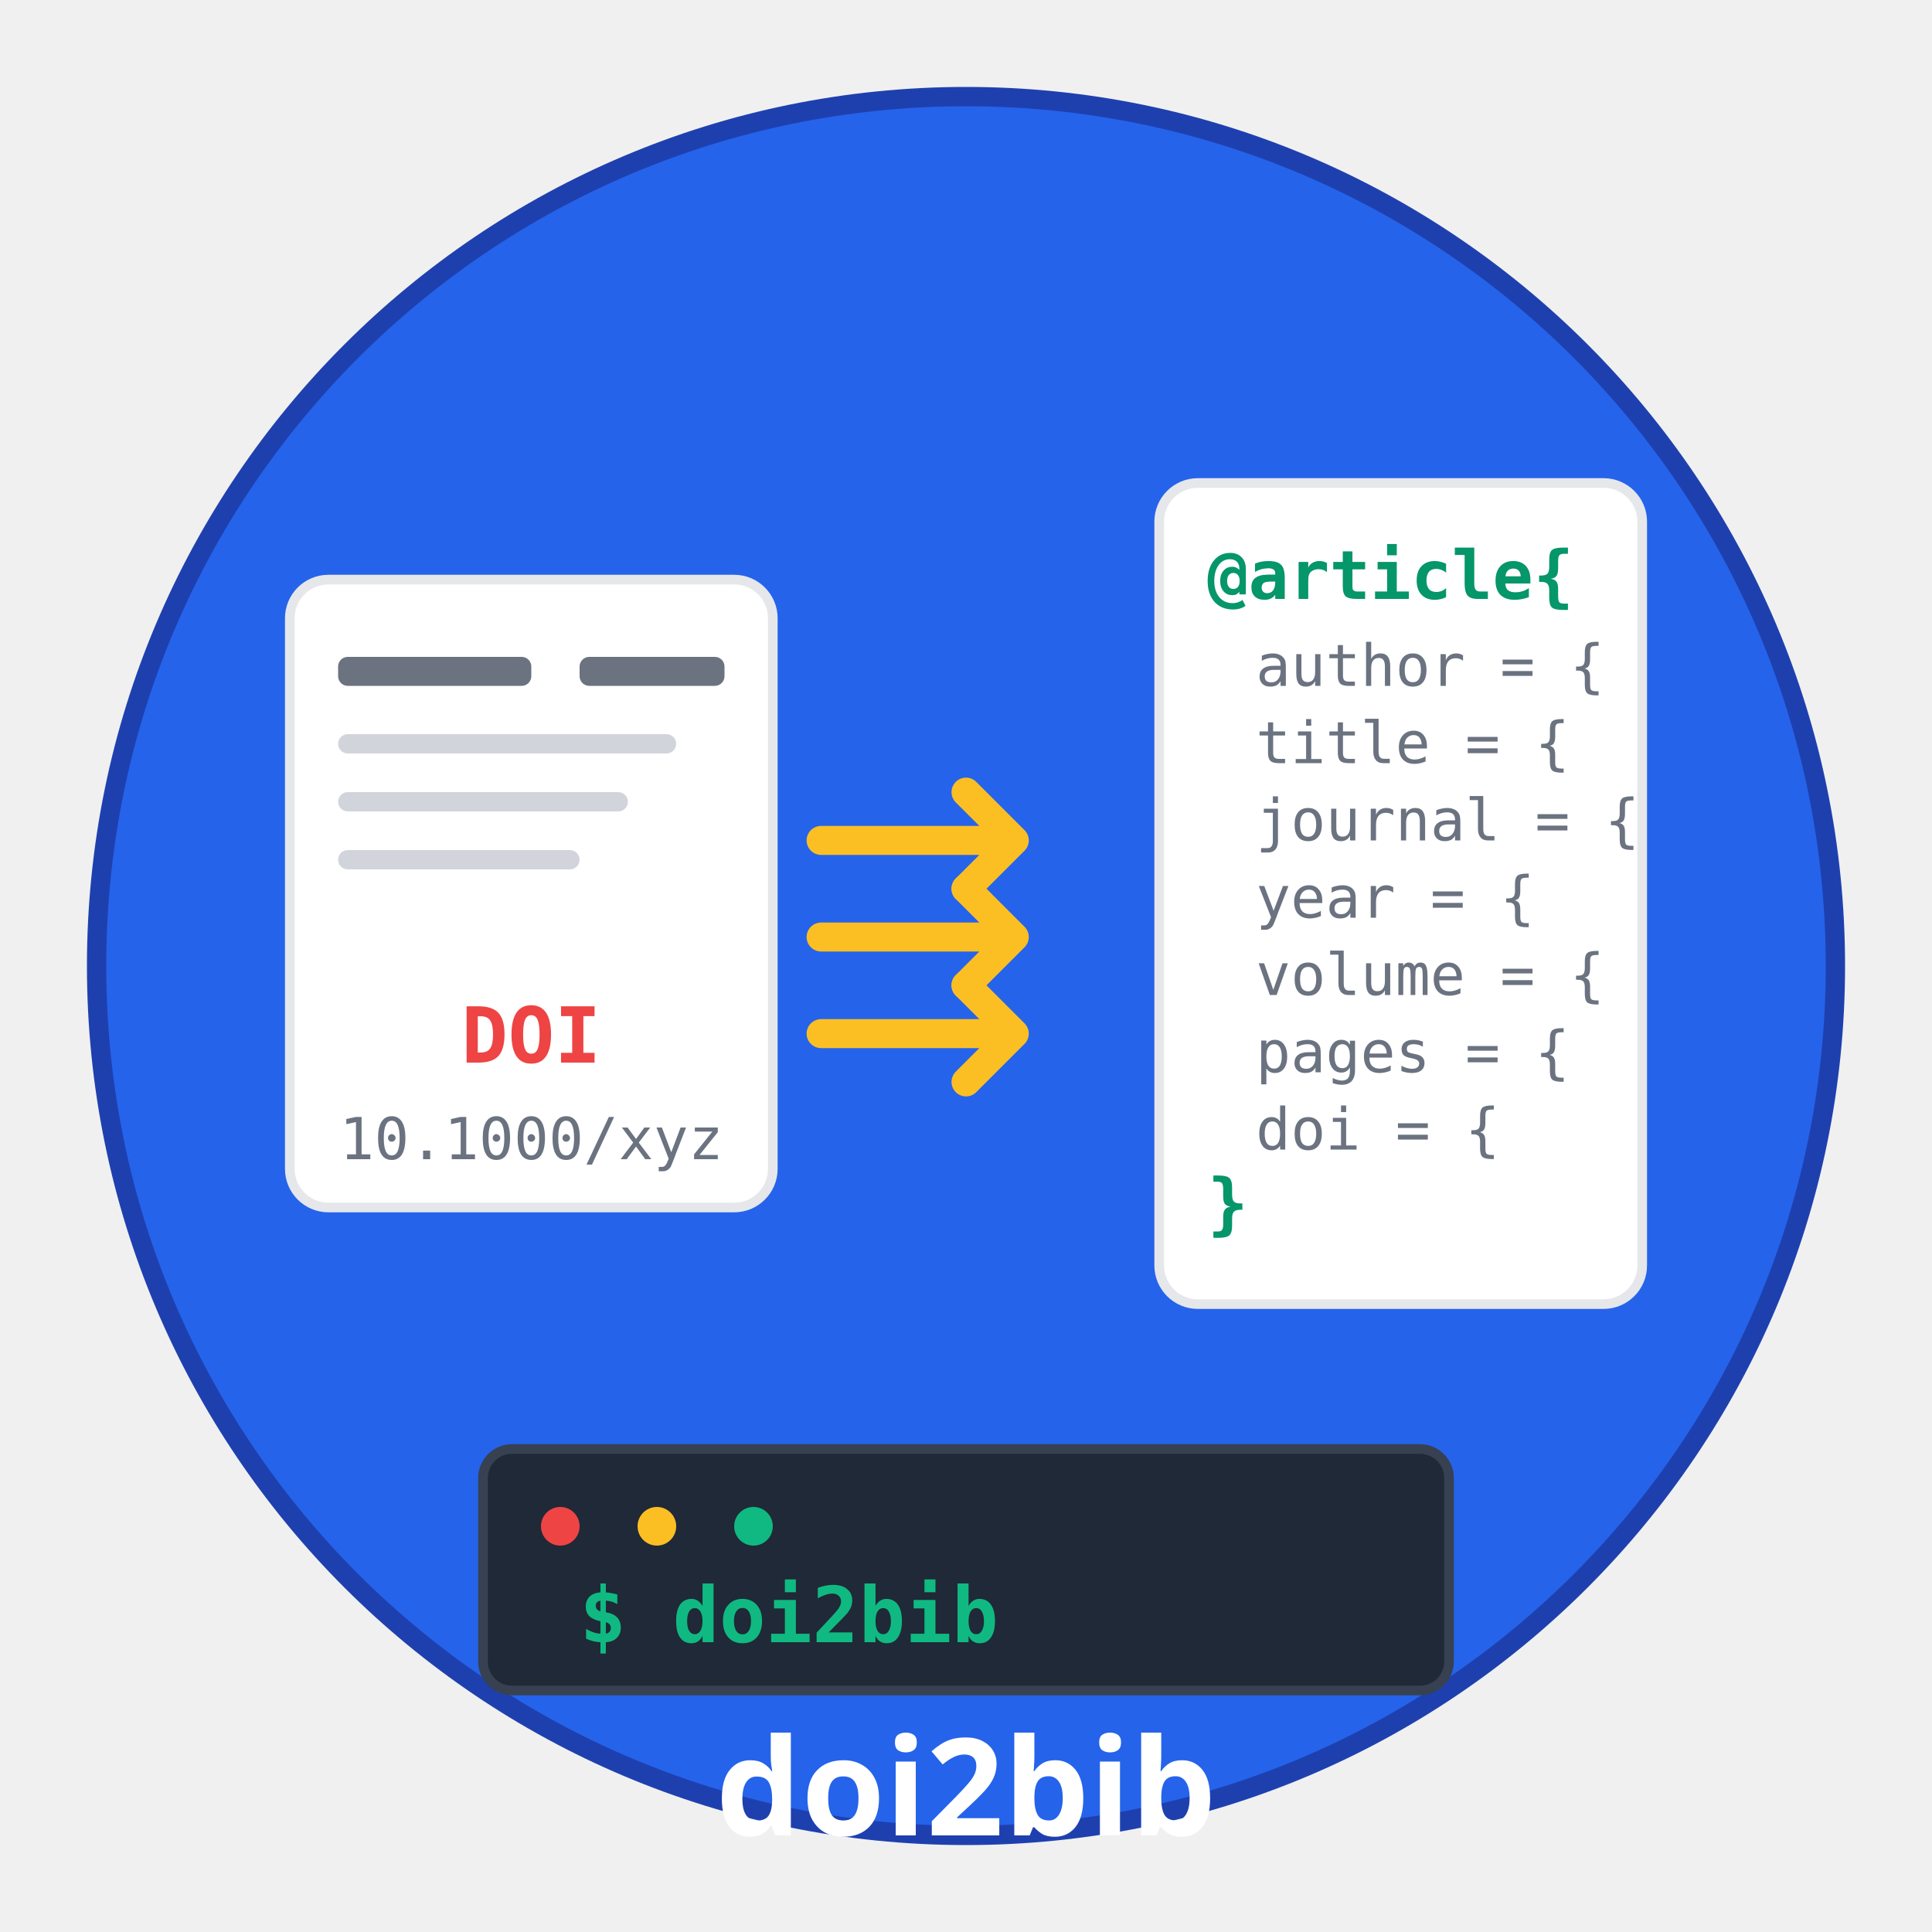
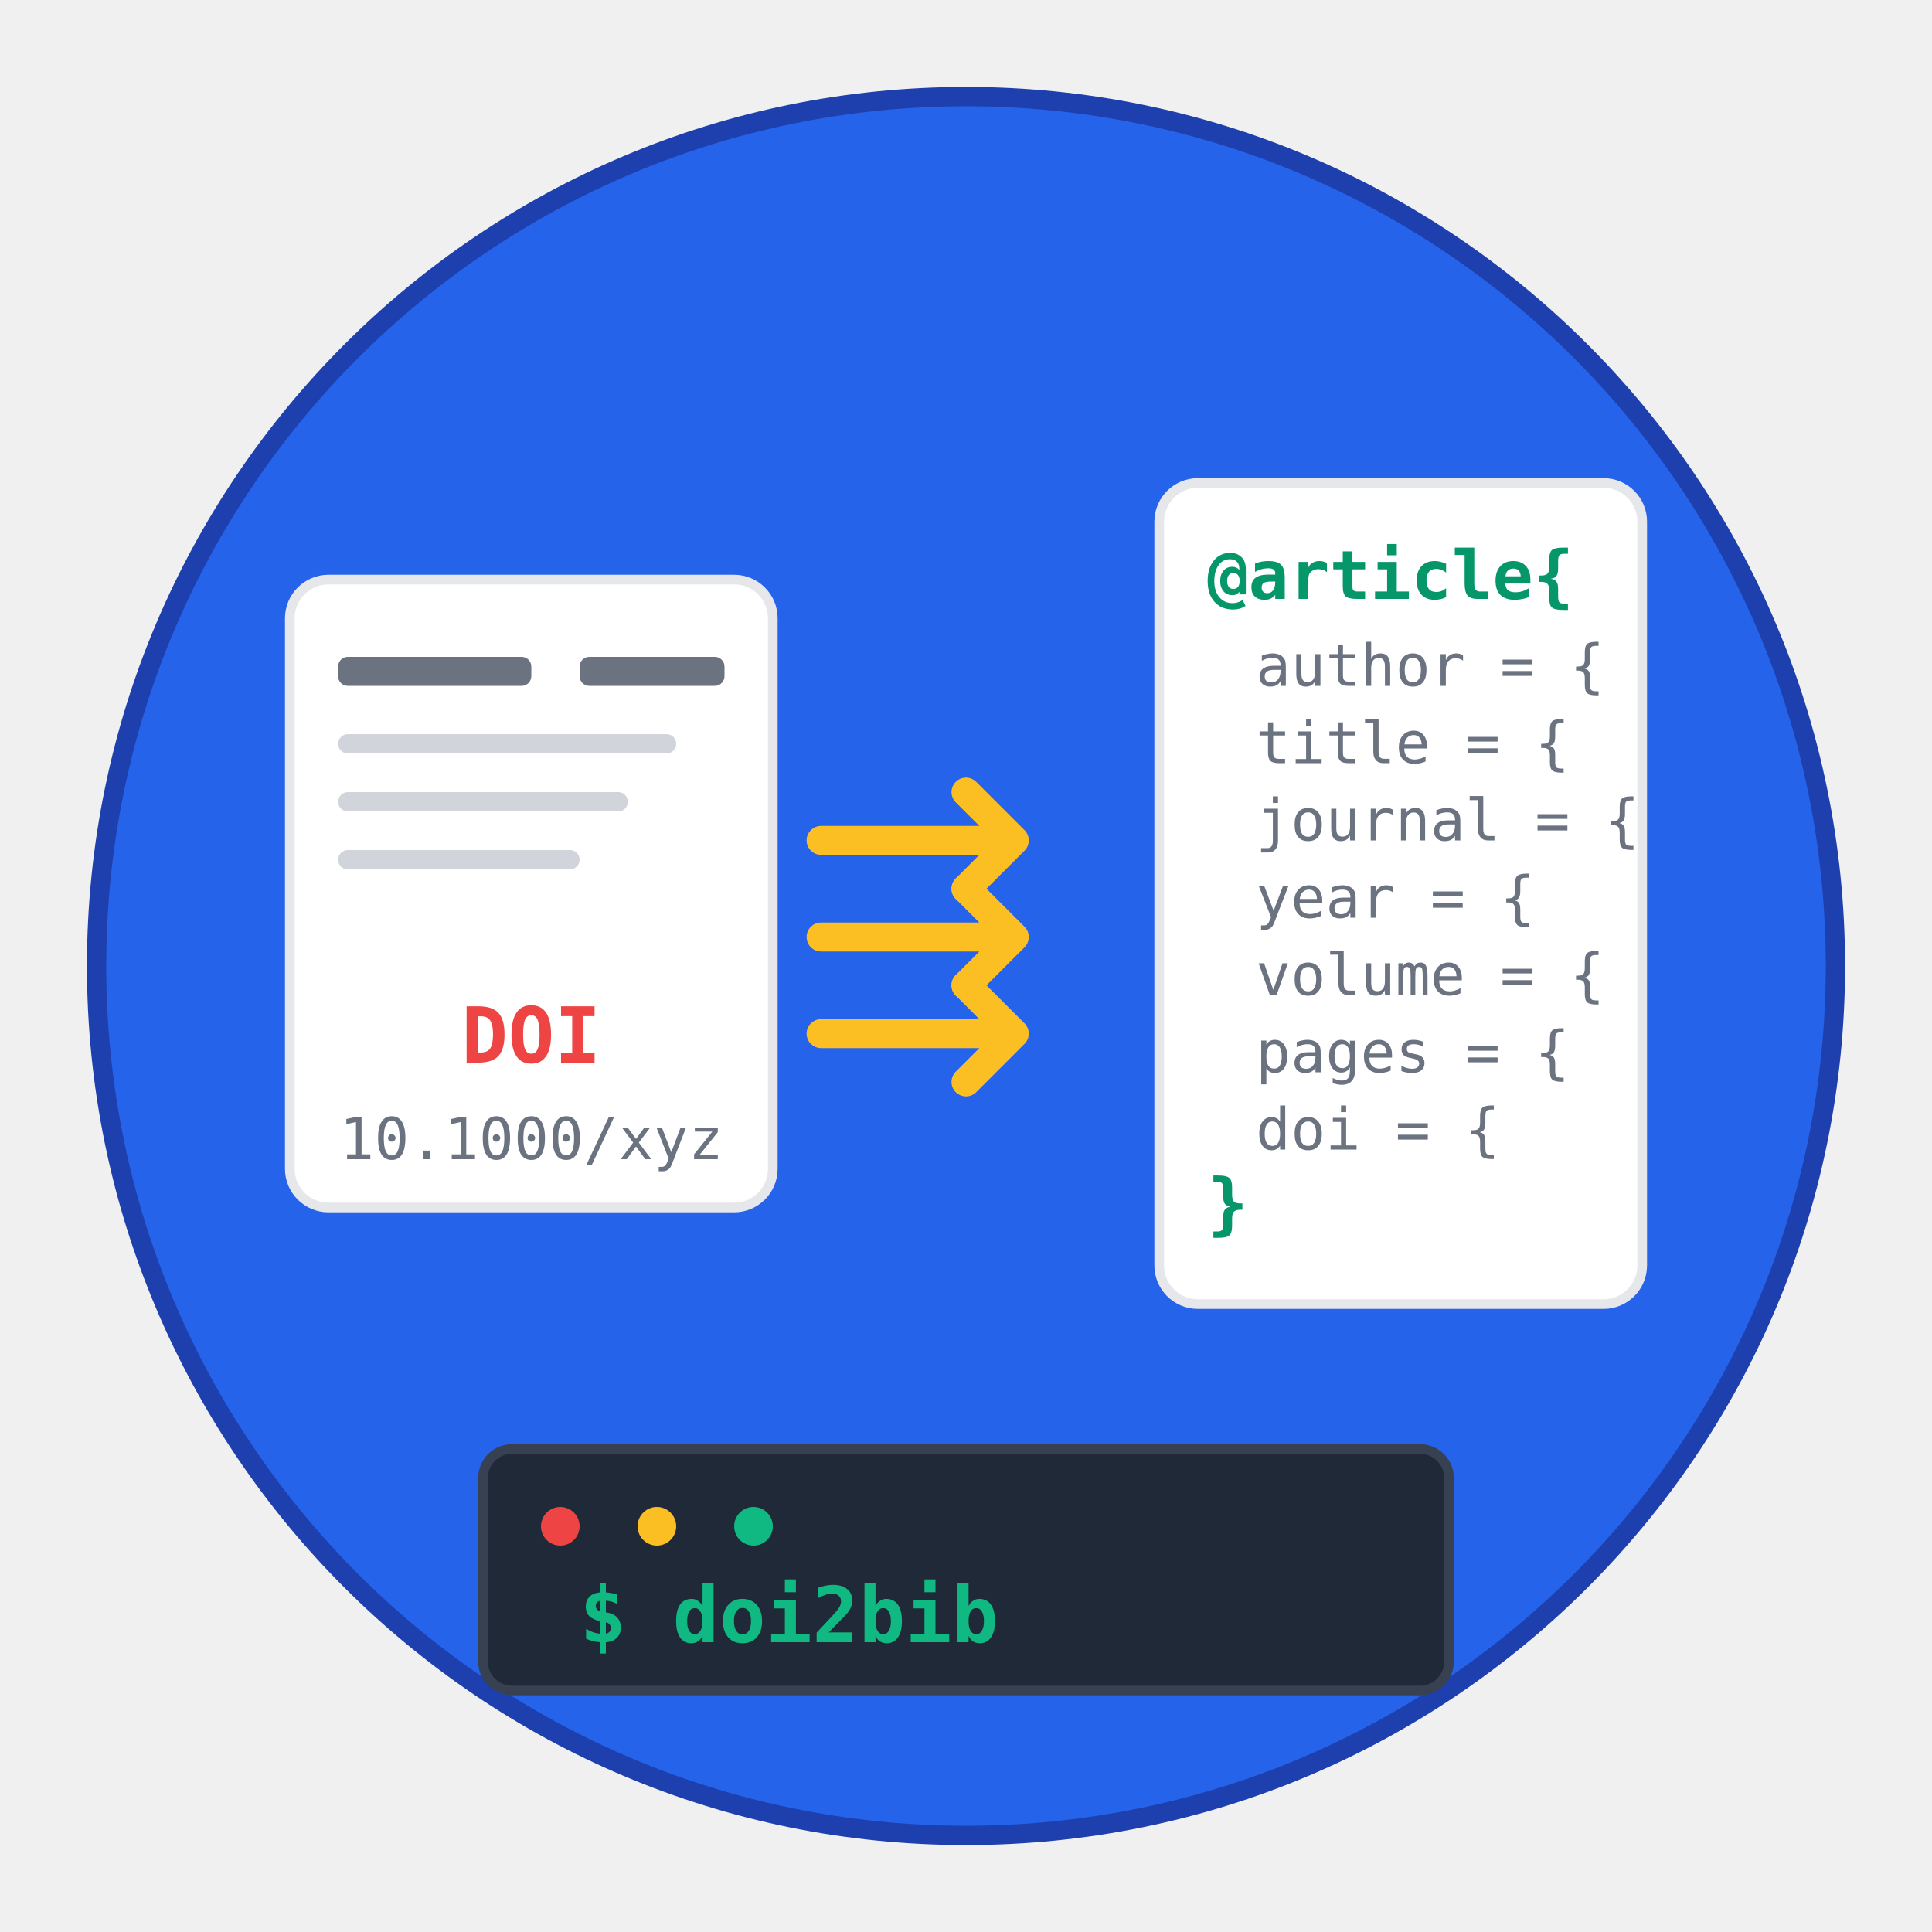
<svg xmlns="http://www.w3.org/2000/svg" viewBox="0 0 200 200" width="200" height="200">
  <circle cx="100" cy="100" r="90" fill="#2563eb" stroke="#1e40af" stroke-width="2" />
  <rect x="30" y="60" width="50" height="65" rx="4" fill="#ffffff" stroke="#e5e7eb" stroke-width="1" />
  <rect x="35" y="68" width="20" height="3" rx="1" fill="#6b7280" />
  <rect x="60" y="68" width="15" height="3" rx="1" fill="#6b7280" />
  <rect x="35" y="76" width="35" height="2" rx="1" fill="#d1d5db" />
  <rect x="35" y="82" width="30" height="2" rx="1" fill="#d1d5db" />
  <rect x="35" y="88" width="25" height="2" rx="1" fill="#d1d5db" />
  <text x="55" y="110" font-family="monospace" font-size="8" fill="#ef4444" text-anchor="middle" font-weight="bold">DOI</text>
  <text x="55" y="120" font-family="monospace" font-size="6" fill="#6b7280" text-anchor="middle">10.1000/xyz</text>
  <path d="M85 87 L105 87 M100 82 L105 87 L100 92" stroke="#fbbf24" stroke-width="3" fill="none" stroke-linecap="round" stroke-linejoin="round" />
  <path d="M85 97 L105 97 M100 92 L105 97 L100 102" stroke="#fbbf24" stroke-width="3" fill="none" stroke-linecap="round" stroke-linejoin="round" />
  <path d="M85 107 L105 107 M100 102 L105 107 L100 112" stroke="#fbbf24" stroke-width="3" fill="none" stroke-linecap="round" stroke-linejoin="round" />
  <rect x="120" y="50" width="50" height="85" rx="4" fill="#ffffff" stroke="#e5e7eb" stroke-width="1" />
  <text x="125" y="62" font-family="monospace" font-size="7" fill="#059669" font-weight="bold">@article{</text>
  <text x="130" y="71" font-family="monospace" font-size="6" fill="#6b7280">author = {</text>
  <text x="130" y="79" font-family="monospace" font-size="6" fill="#6b7280">title = {</text>
  <text x="130" y="87" font-family="monospace" font-size="6" fill="#6b7280">journal = {</text>
  <text x="130" y="95" font-family="monospace" font-size="6" fill="#6b7280">year = {</text>
  <text x="130" y="103" font-family="monospace" font-size="6" fill="#6b7280">volume = {</text>
  <text x="130" y="111" font-family="monospace" font-size="6" fill="#6b7280">pages = {</text>
  <text x="130" y="119" font-family="monospace" font-size="6" fill="#6b7280">doi = {</text>
  <text x="125" y="127" font-family="monospace" font-size="7" fill="#059669" font-weight="bold">}</text>
  <rect x="50" y="150" width="100" height="25" rx="3" fill="#1f2937" stroke="#374151" stroke-width="1" />
  <circle cx="58" cy="158" r="2" fill="#ef4444" />
  <circle cx="68" cy="158" r="2" fill="#fbbf24" />
  <circle cx="78" cy="158" r="2" fill="#10b981" />
  <text x="60" y="170" font-family="monospace" font-size="8" fill="#10b981" font-weight="bold">$ doi2bib</text>
-   <text x="100" y="190" font-family="sans-serif" font-size="14" fill="#ffffff" text-anchor="middle" font-weight="bold">doi2bib</text>
</svg>
